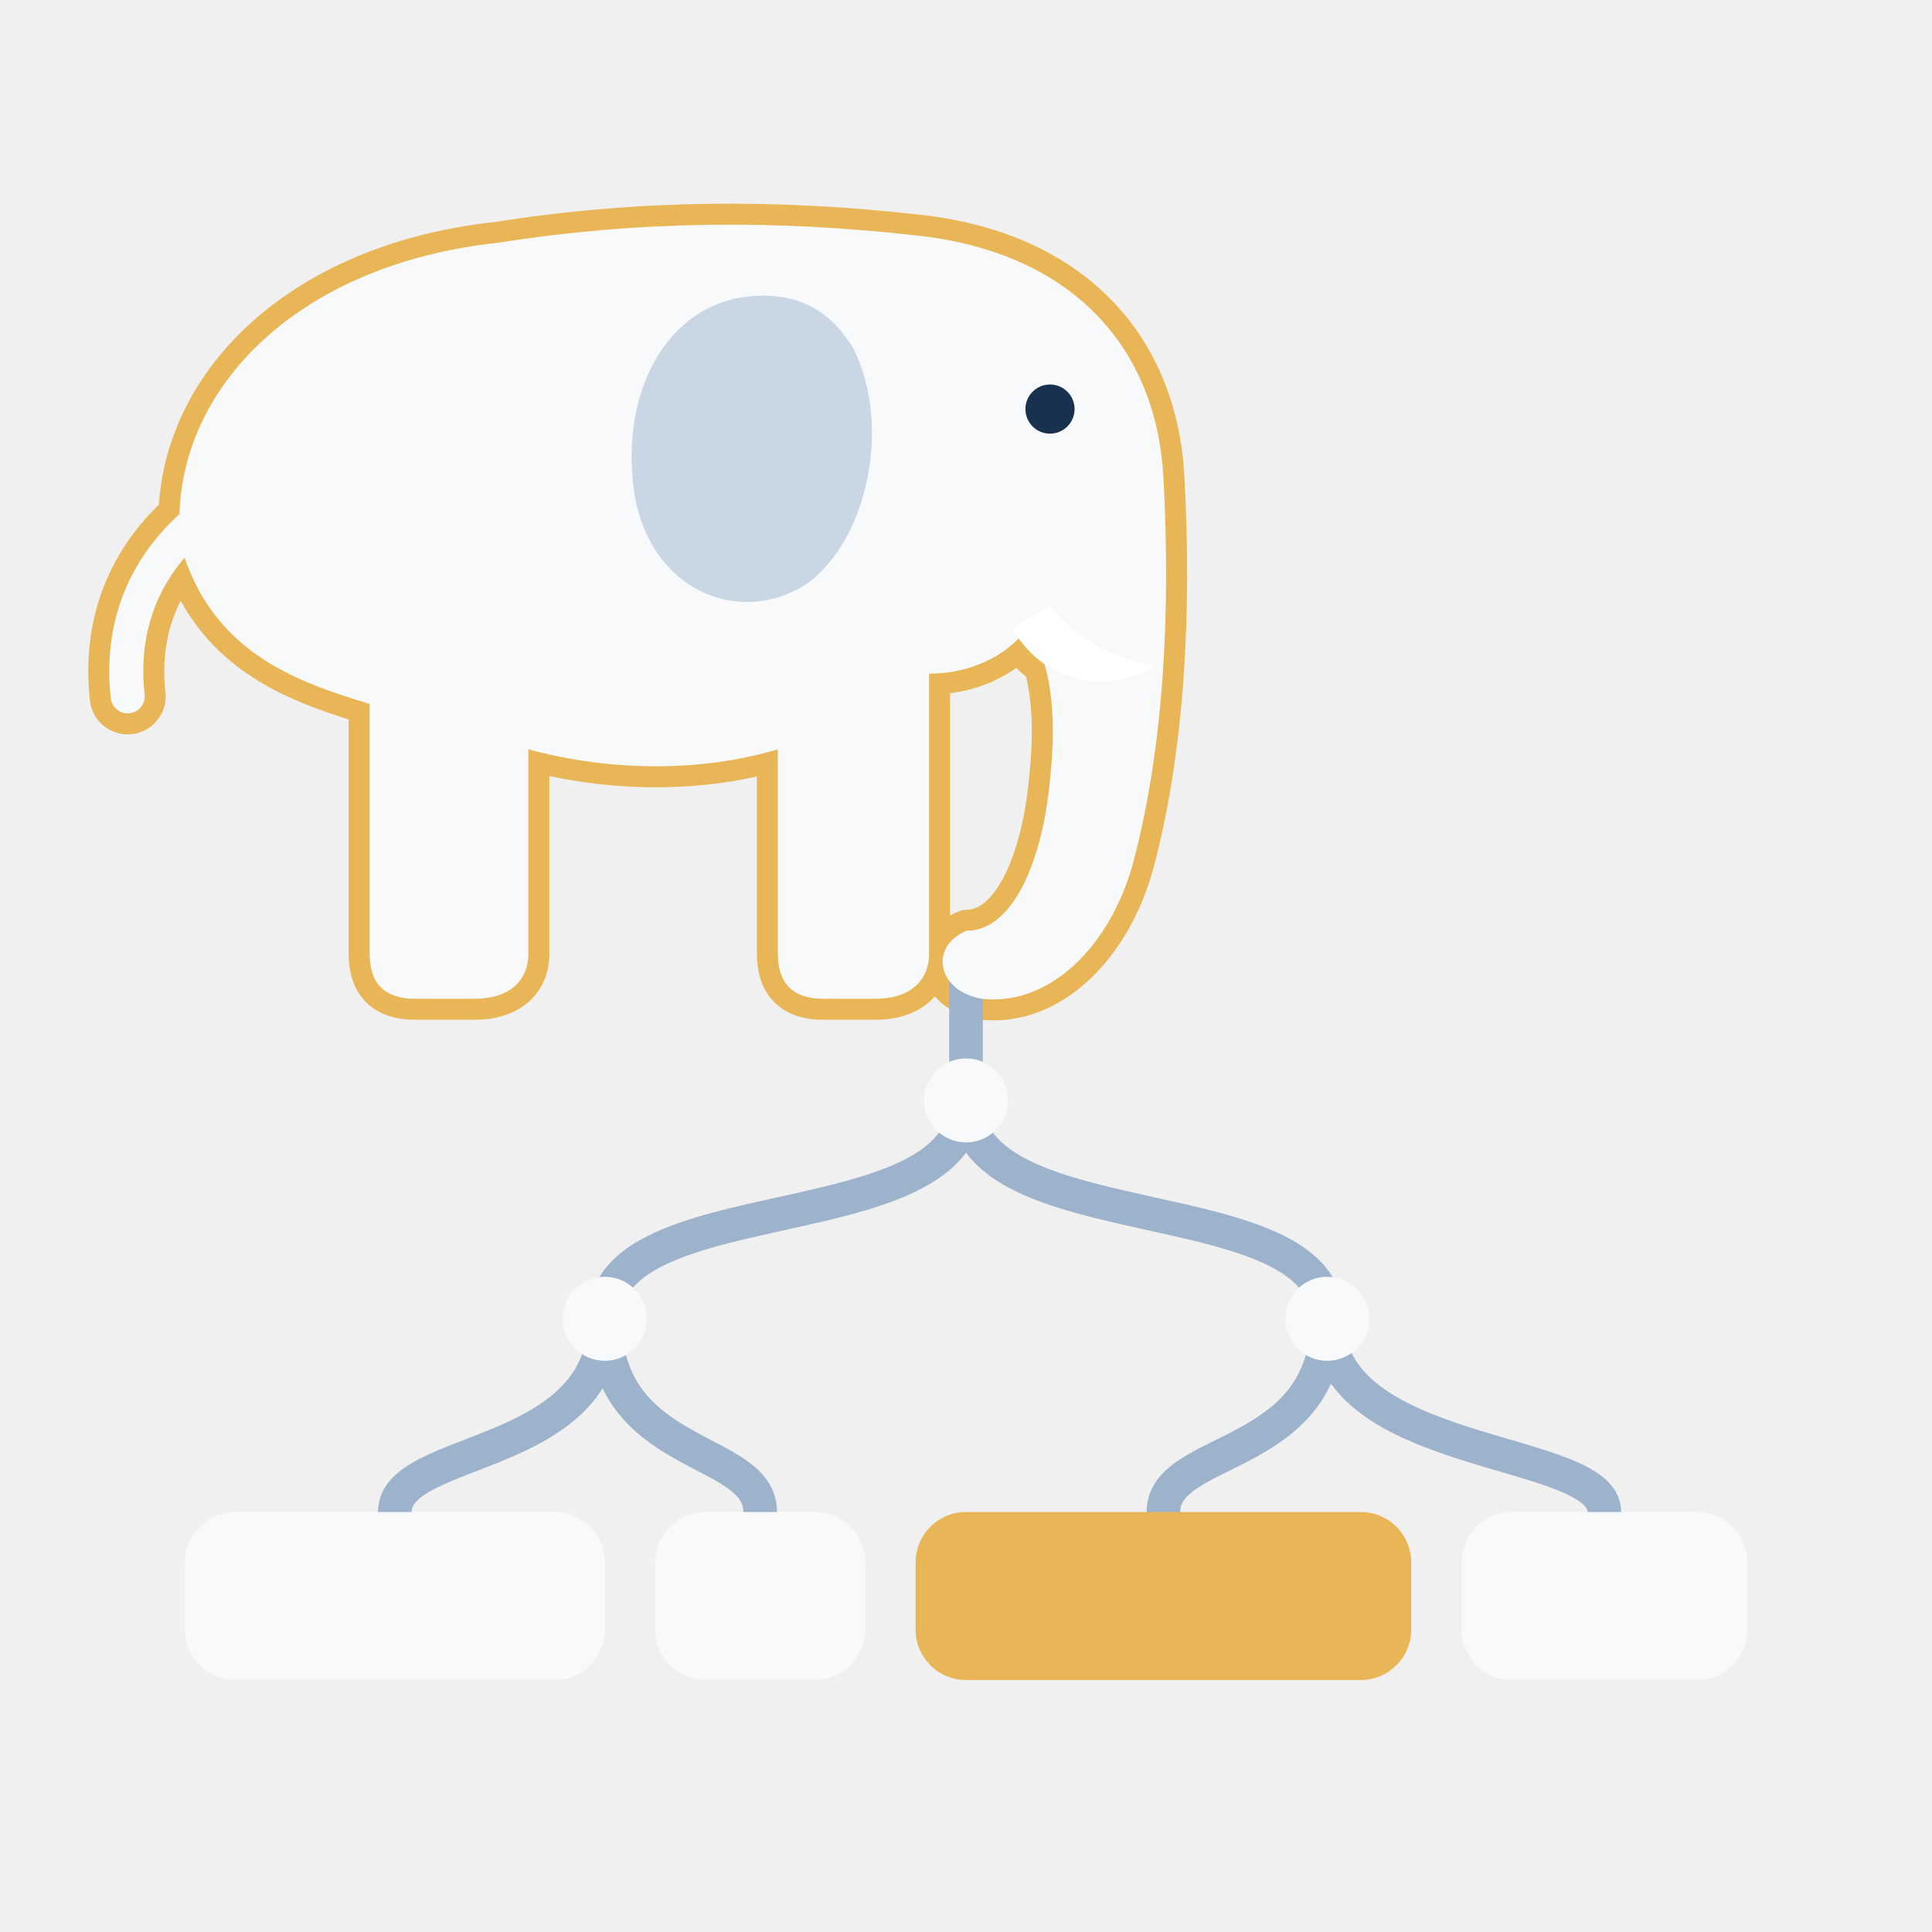
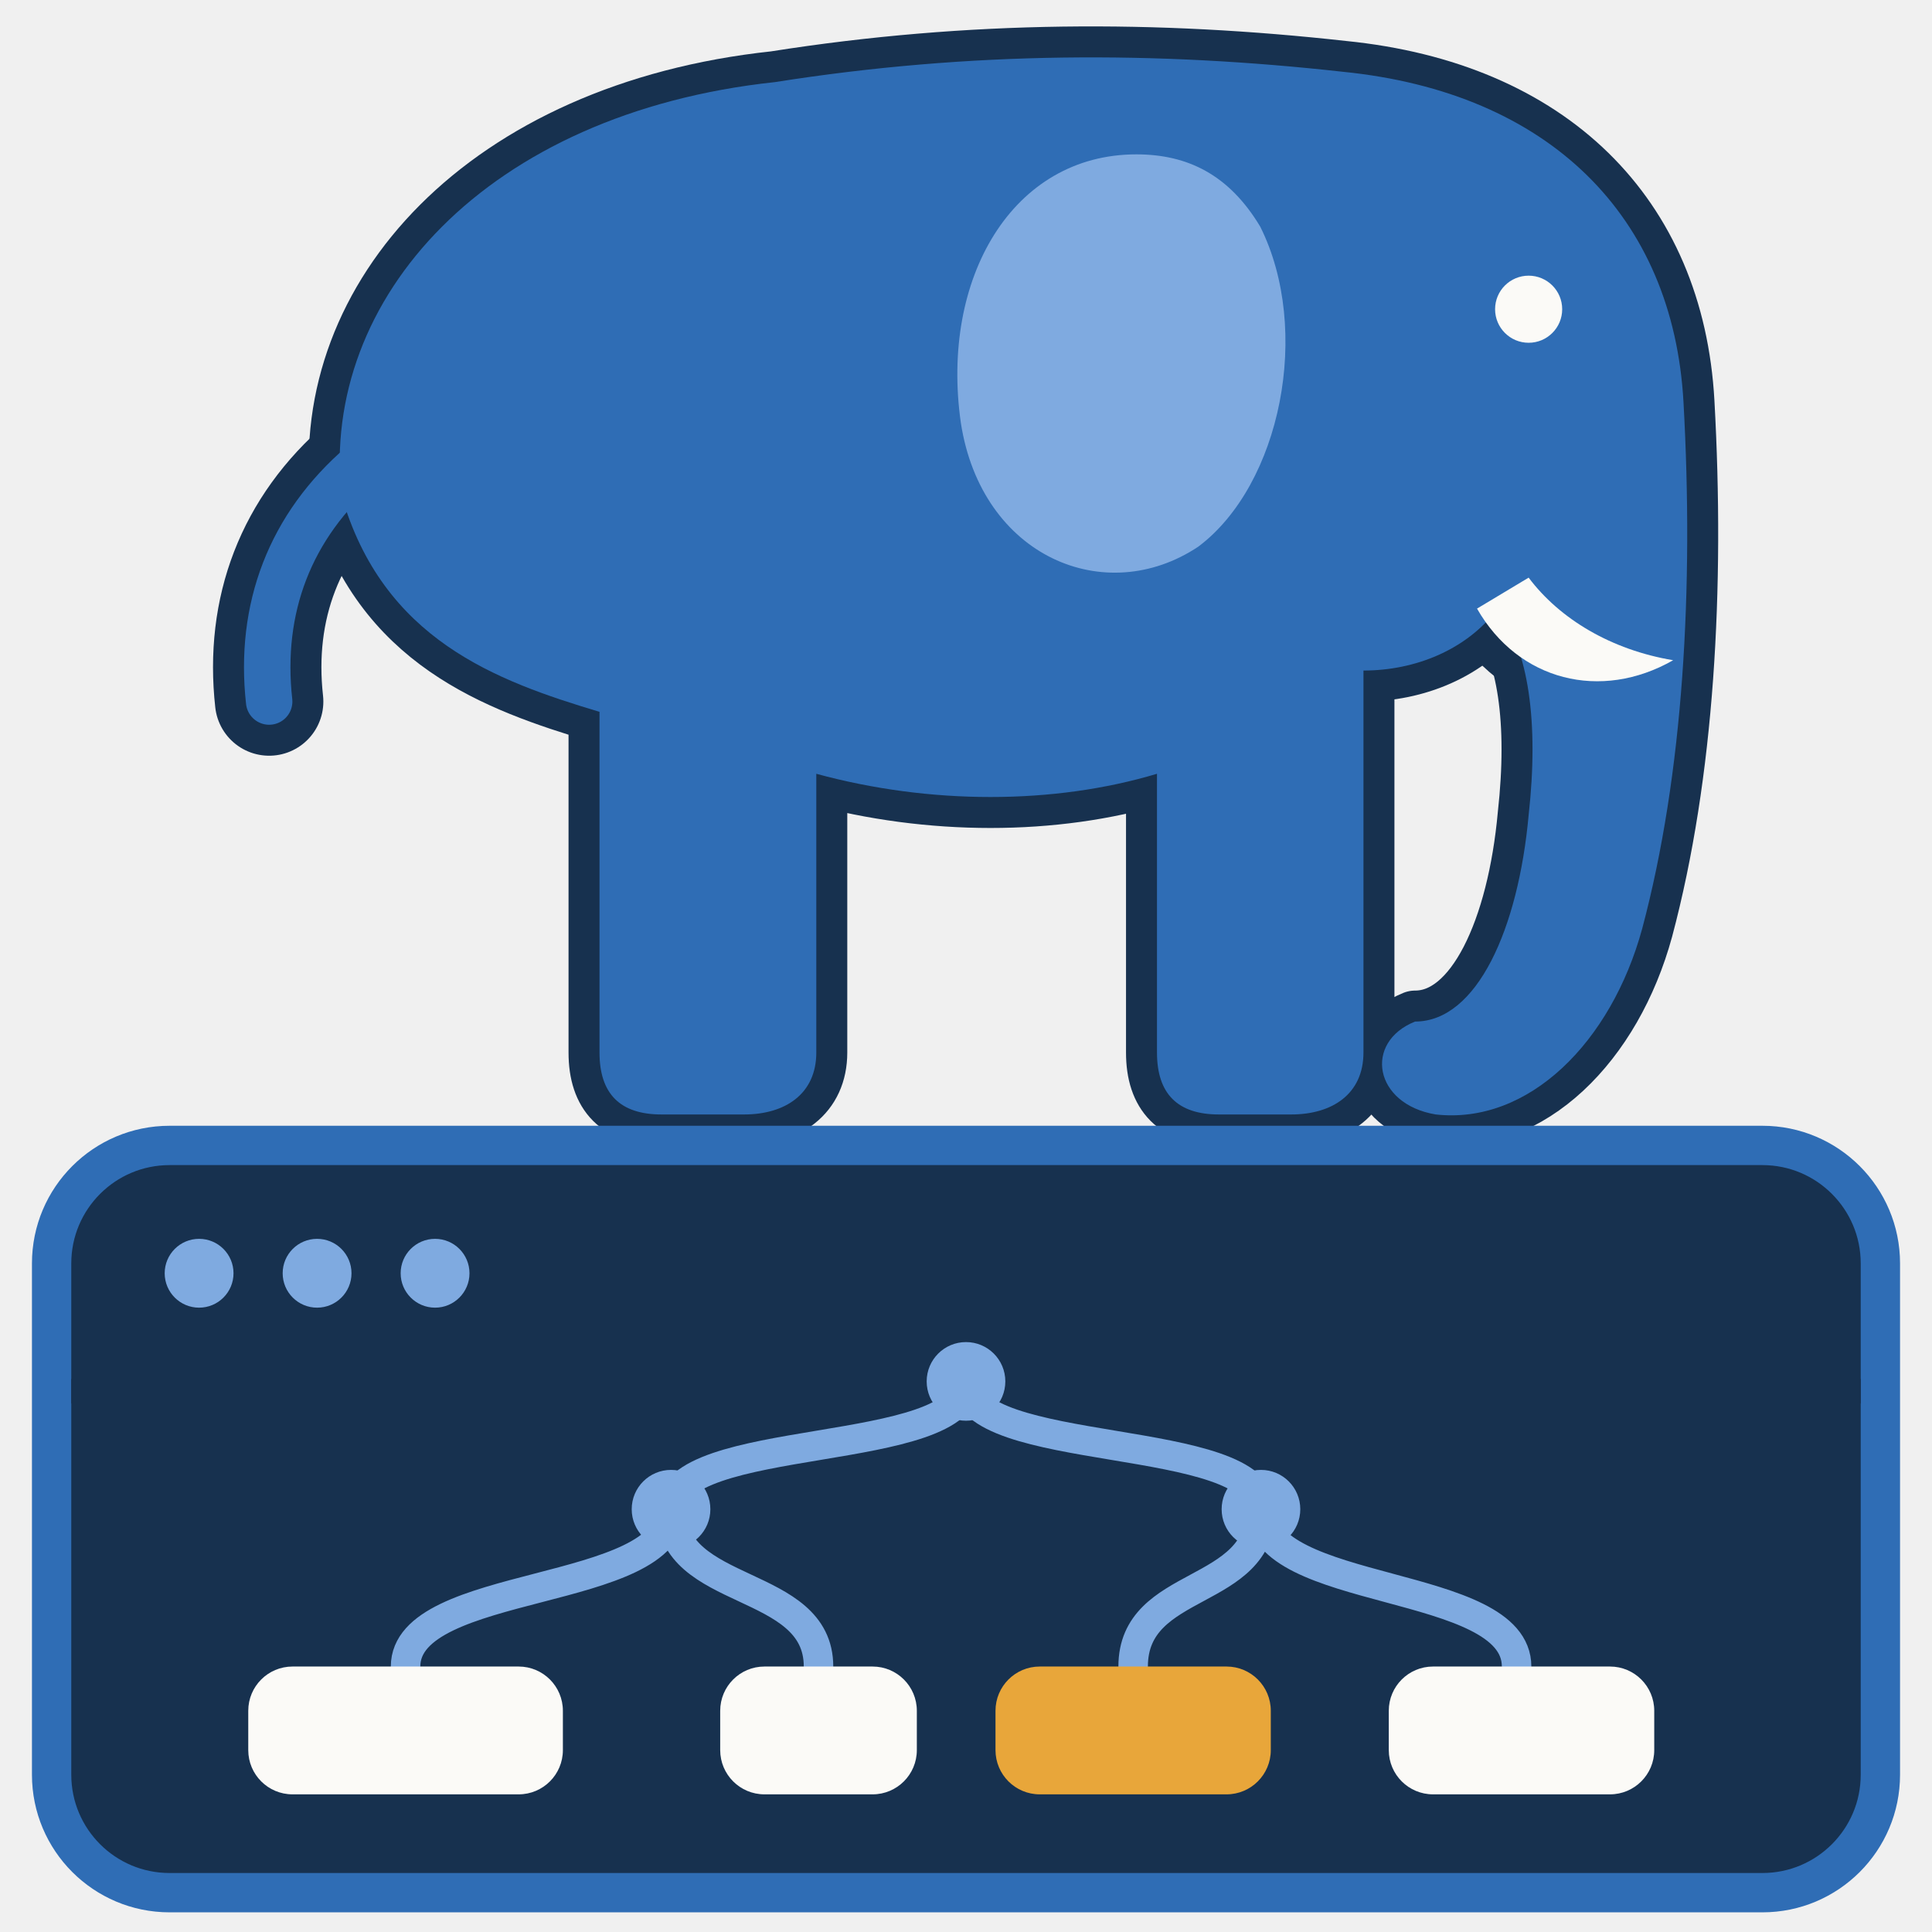
- <svg xmlns="http://www.w3.org/2000/svg" viewBox="26 56 460 460">
-   <g transform="translate(-13.8 25.6) scale(0.9)">
-     <path d="M92 178 C88 140 120 104 176 98 C214 92 250 92 286 96 C326 100 350 124 352 160 C354 196 352 232 344 262 C338 284 322 300 304 298 C292 296 290 284 300 280 C312 280 320 262 322 240 C324 222 322 208 316 200 C310 208 300 212 290 212 L290 286 C290 294 284 298 276 298 L262 298 C254 298 250 294 250 286 L250 232 C230 238 206 238 184 232 L184 286 C184 294 178 298 170 298 L154 298 C146 298 142 294 142 286 L142 220 C122 214 100 206 92 178 Z" fill="#E8B656" stroke="#E8B656" stroke-width="11.111" stroke-linejoin="round" />
-     <path d="M96 172 C82 184 76 200 78 218" stroke="#E8B656" stroke-width="20.111" stroke-linecap="round" fill="none" />
-     <path d="M312 200 C320 214 336 218 350 210 C338 208 328 202 322 194 Z" fill="#E8B656" stroke="#E8B656" stroke-width="11.111" stroke-linejoin="round" />
-   </g>
-   <path d="M256 288 L256 318 M256 318 C256 352 170 338 170 370 M256 318 C256 352 342 338 342 370 M170 370 C170 404 120.0 400 120.0 416 M170 370 C170 404 207.0 400 207.0 416 M342 370 C342 404 303.0 400 303.0 416 M342 370 C342 404 408.0 400 408.0 416" stroke="#9DB3CB" stroke-width="8" stroke-linecap="round" fill="none" />
-   <rect x="70" y="416" width="100" height="40" rx="12" fill="#F7F9FB" />
-   <rect x="182" y="416" width="50" height="40" rx="12" fill="#F7F9FB" />
-   <rect x="244" y="416" width="118" height="40" rx="12" fill="#E8B656" />
-   <rect x="374" y="416" width="68" height="40" rx="12" fill="#F7F9FB" />
-   <circle cx="256" cy="318" r="10" fill="#F7F9FB" />
-   <circle cx="170" cy="370" r="10" fill="#F7F9FB" />
-   <circle cx="342" cy="370" r="10" fill="#F7F9FB" />
-   <g transform="translate(-13.8 25.6) scale(0.9)">
-     <path d="M96 172 C82 184 76 200 78 218" stroke="#F7F9FB" stroke-width="9" stroke-linecap="round" fill="none" />
-     <path d="M92 178 C88 140 120 104 176 98 C214 92 250 92 286 96 C326 100 350 124 352 160 C354 196 352 232 344 262 C338 284 322 300 304 298 C292 296 290 284 300 280 C312 280 320 262 322 240 C324 222 322 208 316 200 C310 208 300 212 290 212 L290 286 C290 294 284 298 276 298 L262 298 C254 298 250 294 250 286 L250 232 C230 238 206 238 184 232 L184 286 C184 294 178 298 170 298 L154 298 C146 298 142 294 142 286 L142 220 C122 214 100 206 92 178 Z" fill="#F7F9FB" />
-     <path d="M246 112 C222 112 208 136 212 164 C216 190 240 200 258 188 C274 176 280 146 270 126 C264 116 256 112 246 112 Z" fill="#C9D6E3" />
-     <path d="M312 200 C320 214 336 218 350 210 C338 208 328 202 322 194 Z" fill="#FFFFFF" />
-     <circle cx="322" cy="142" r="6.5" fill="#17314F" />
+ <svg xmlns="http://www.w3.org/2000/svg" viewBox="59.5 91 393 393">
+   <g transform="translate(0 20)">
+     <g transform="translate(32.35 -15.20) scale(1.05)">
+       <path d="M92 178 C88 140 120 104 176 98 C214 92 250 92 286 96 C326 100 350 124 352 160 C354 196 352 232 344 262 C338 284 322 300 304 298 C292 296 290 284 300 280 C312 280 320 262 322 240 C324 222 322 208 316 200 C310 208 300 212 290 212 L290 286 C290 294 284 298 276 298 L262 298 C254 298 250 294 250 286 L250 232 C230 238 206 238 184 232 L184 286 C184 294 178 298 170 298 L154 298 C146 298 142 294 142 286 L142 220 C122 214 100 206 92 178 Z" fill="#17314F" stroke="#17314F" stroke-width="12" stroke-linejoin="round" />
+       <path d="M96 172 C82 184 76 200 78 218" stroke="#17314F" stroke-width="21" stroke-linecap="round" fill="none" />
+       <path d="M312 200 C320 214 336 218 350 210 C338 208 328 202 322 194 Z" fill="#17314F" stroke="#17314F" stroke-width="12" stroke-linejoin="round" />
+     </g>
+     <g transform="translate(32.35 -15.20) scale(1.05)">
+       <path d="M96 172 C82 184 76 200 78 218" stroke="#2F6DB5" stroke-width="9" stroke-linecap="round" fill="none" />
+       <path d="M92 178 C88 140 120 104 176 98 C214 92 250 92 286 96 C326 100 350 124 352 160 C354 196 352 232 344 262 C338 284 322 300 304 298 C292 296 290 284 300 280 C312 280 320 262 322 240 C324 222 322 208 316 200 C310 208 300 212 290 212 L290 286 C290 294 284 298 276 298 L262 298 C254 298 250 294 250 286 L250 232 C230 238 206 238 184 232 L184 286 C184 294 178 298 170 298 L154 298 C146 298 142 294 142 286 L142 220 C122 214 100 206 92 178 Z" fill="#2F6DB5" />
+       <path d="M246 112 C222 112 208 136 212 164 C216 190 240 200 258 188 C274 176 280 146 270 126 C264 116 256 112 246 112 Z" fill="#7FAAE0" />
+       <path d="M312 200 C320 214 336 218 350 210 C338 208 328 202 322 194 Z" fill="#FBFAF7" />
+       <circle cx="322" cy="142" r="6.5" fill="#FBFAF7" />
+     </g>
+     <rect x="70" y="304" width="372" height="152" rx="24" fill="#17314F" stroke="#2F6DB5" stroke-width="8" />
+     <line x1="74" y1="354" x2="438" y2="354" stroke="#17314F" stroke-width="5" />
+     <circle cx="100" cy="330" r="7" fill="#7FAAE0" />
+     <circle cx="124" cy="330" r="7" fill="#7FAAE0" />
+     <circle cx="148" cy="330" r="7" fill="#7FAAE0" />
+     <path d="M256 352 C256 368 196 362 196 378 M256 352 C256 368 316 362 316 378 M196 378 C196 396 142 392 142 410 M196 378 C196 396 226 392 226 410 M316 378 C316 396 290 392 290 410 M316 378 C316 396 368 392 368 410" stroke="#7FAAE0" stroke-width="6" stroke-linecap="round" fill="none" />
+     <circle cx="256" cy="352" r="8" fill="#7FAAE0" />
+     <circle cx="196" cy="378" r="8" fill="#7FAAE0" />
+     <circle cx="316" cy="378" r="8" fill="#7FAAE0" />
+     <rect x="110" y="410" width="64" height="26" rx="9" fill="#FBFAF7" />
+     <rect x="206" y="410" width="40" height="26" rx="9" fill="#FBFAF7" />
+     <rect x="262" y="410" width="56" height="26" rx="9" fill="#E8A63A" />
+     <rect x="342" y="410" width="54" height="26" rx="9" fill="#FBFAF7" />
  </g>
</svg>
